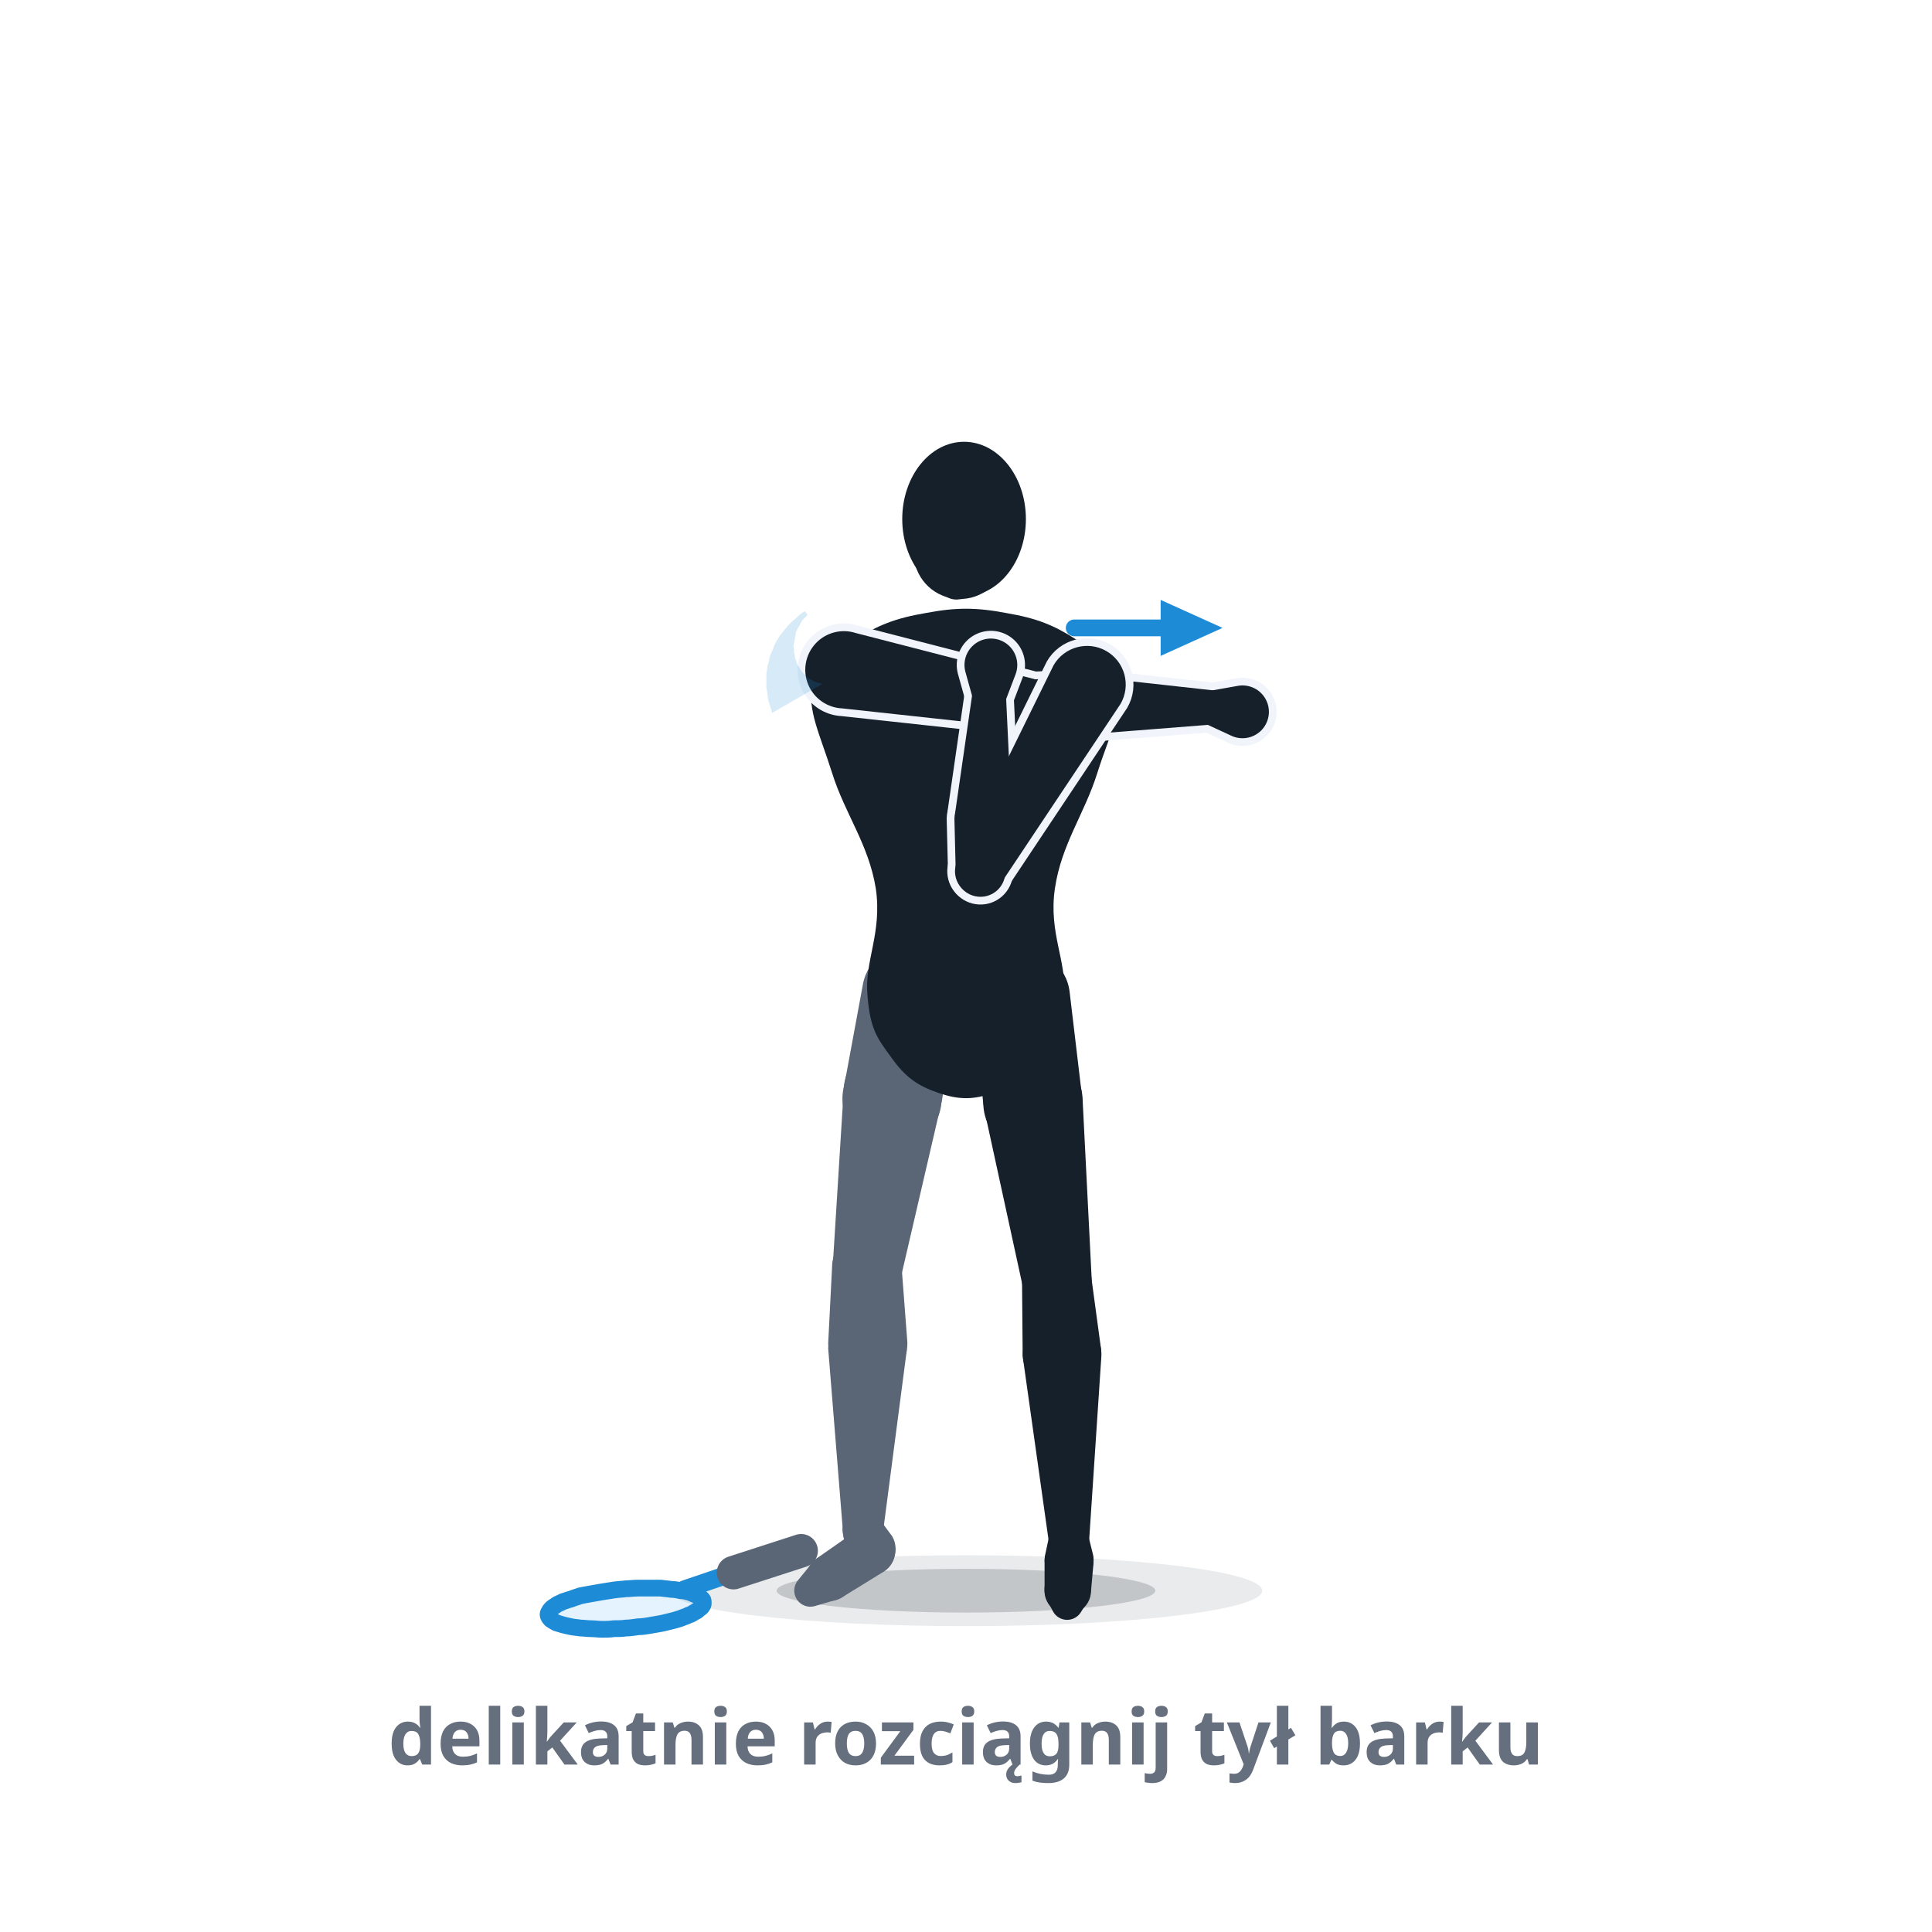
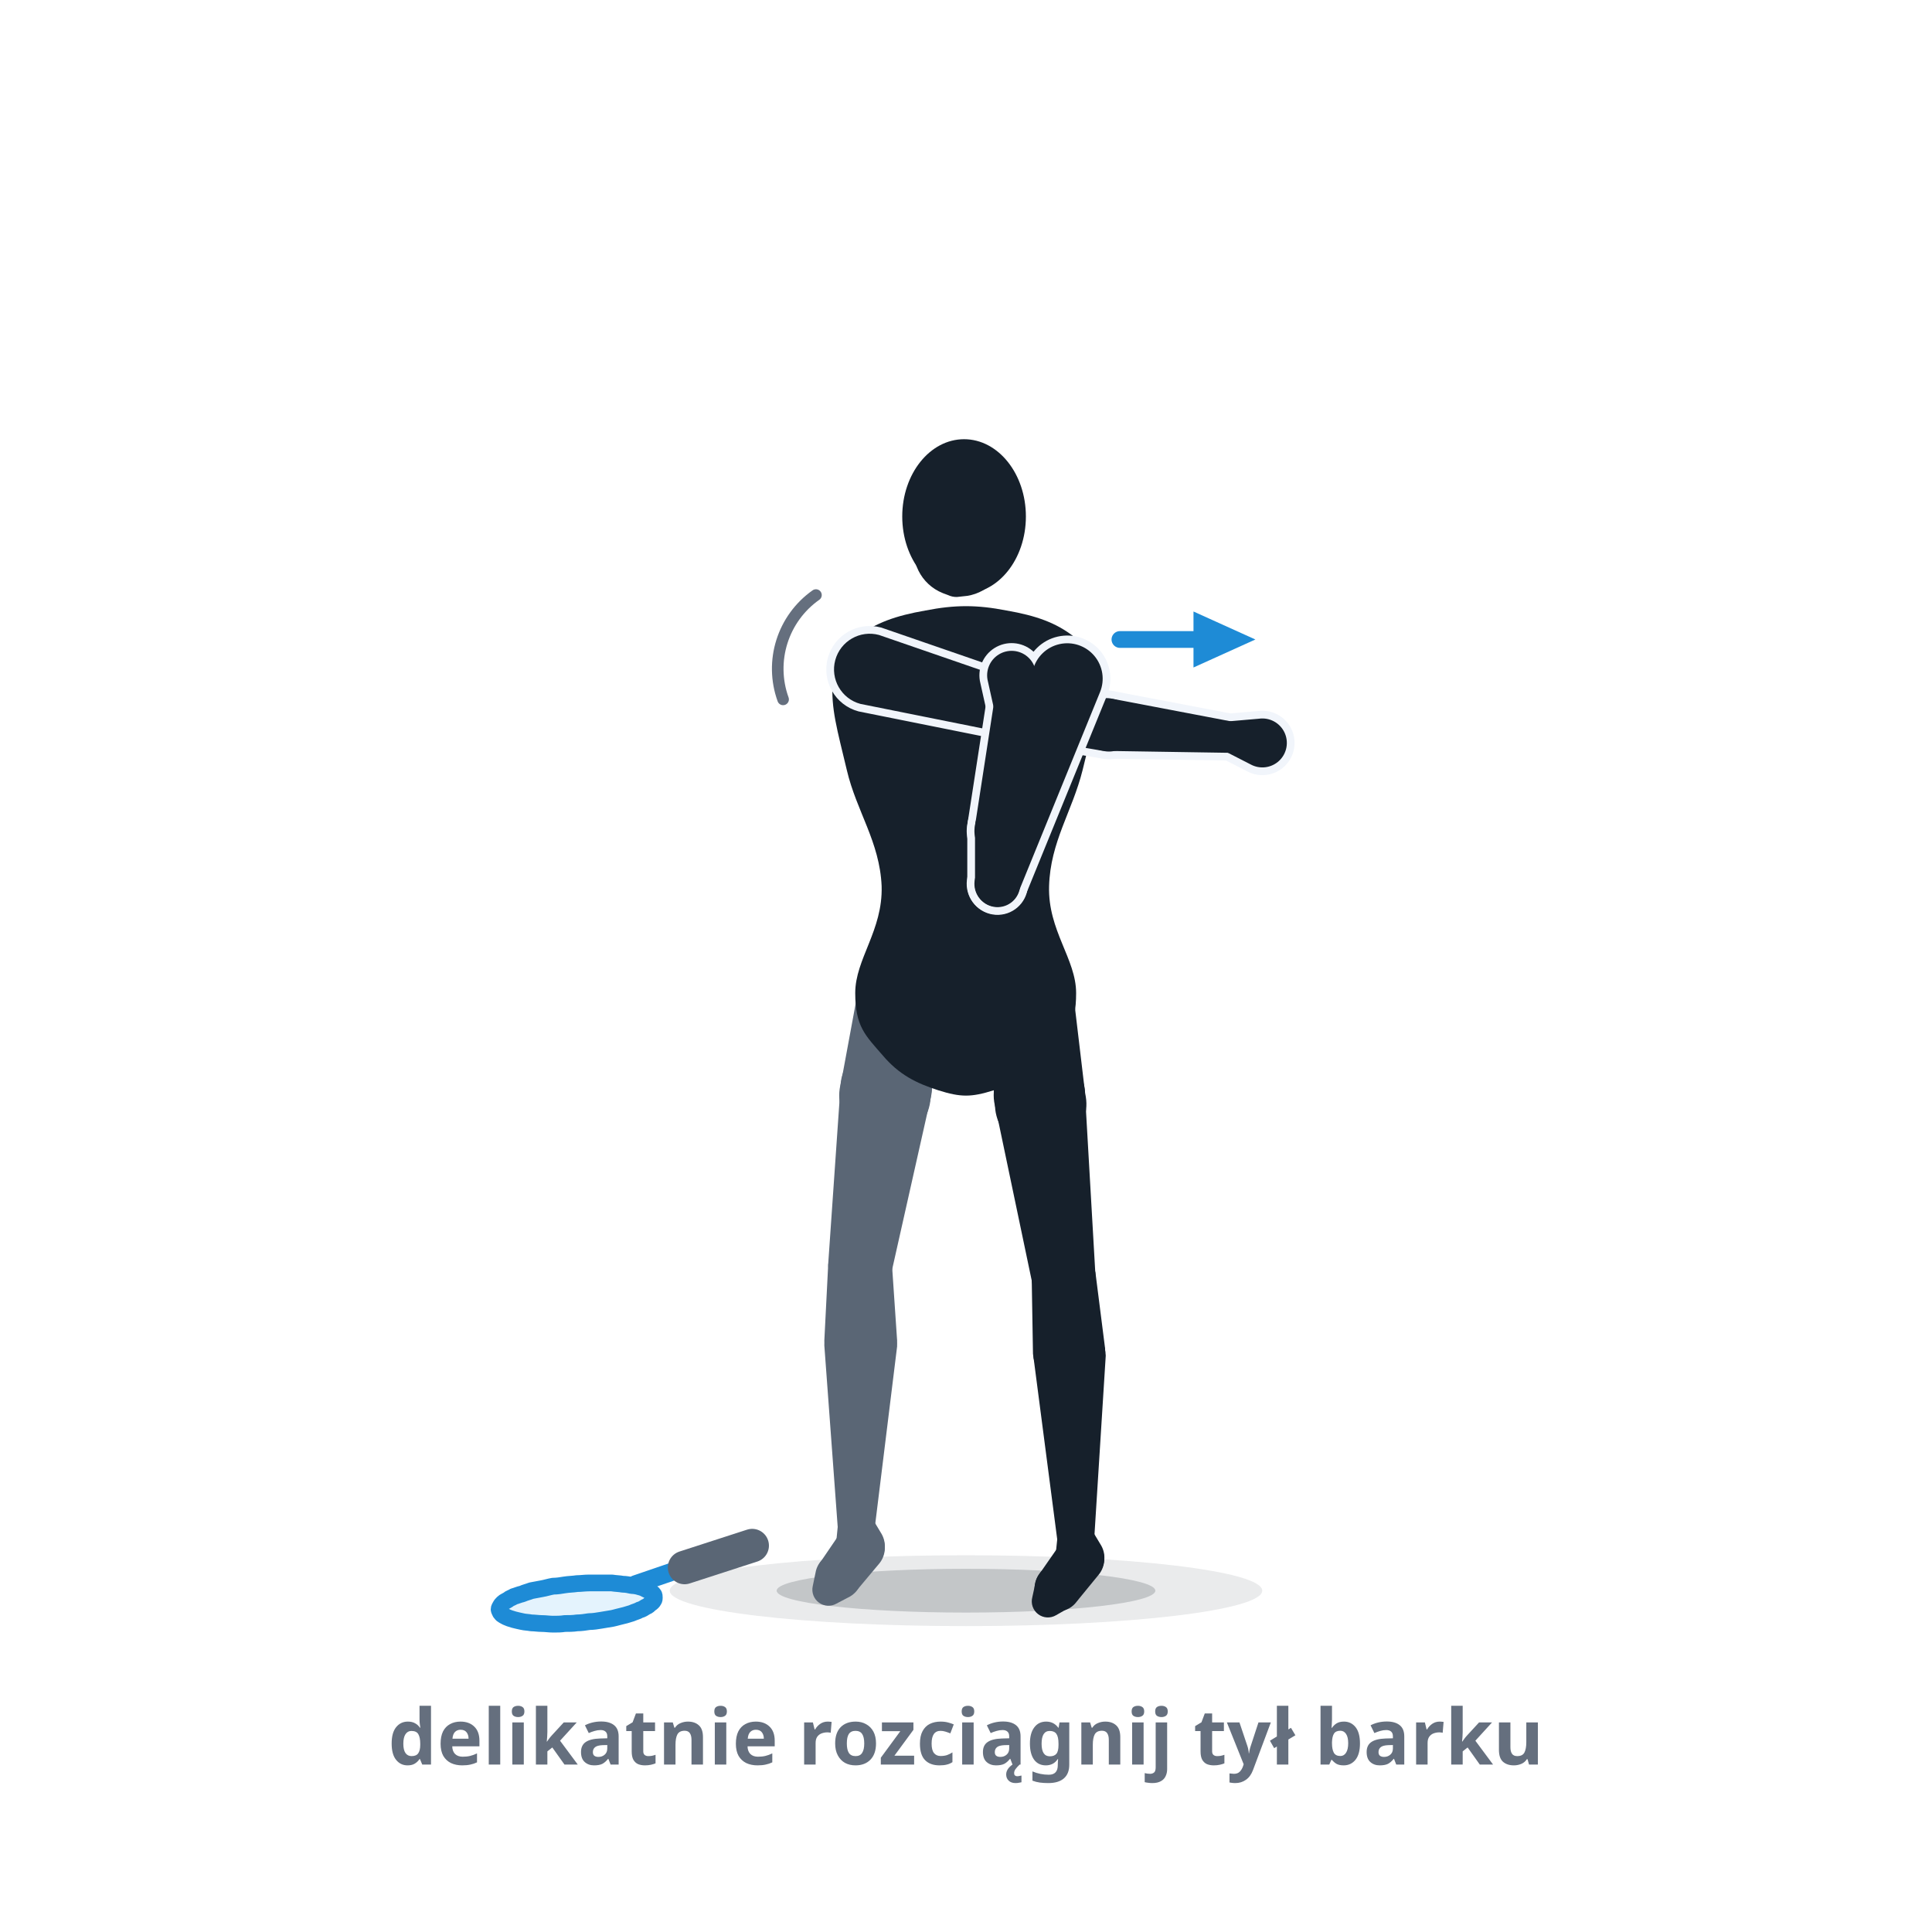
<svg xmlns="http://www.w3.org/2000/svg" viewBox="0 0 300 300" role="img" data-quelle="figuren" aria-label="Mobilność i bark: po grze rakieta leży obok prawej stopy. Zawodniczka swobodnie prowadzi ramię uderzające w poprzek klatki piersiowej na drugą stronę; wolna ręka chwyta je tuż nad łokciem i delikatnie przyciąga. Barki pozostają nisko, tułów się nie obraca. Łagodny półksiężyc z tyłu prawego barku pokazuje, gdzie może lekko ciągnąć.">
  <style>
    .s-k{fill:var(--tinte,#16202b)}
    .s-f{fill:var(--tinte-2,#5a6675)}
    .s-x{fill:var(--flaeche-2,#f1f5fb);stroke:var(--flaeche-2,#f1f5fb);stroke-width:2.4;stroke-linejoin:round}
    .s-rf{fill:var(--primaer,#38a4f1);opacity:.14}
    .s-rr{fill:none;stroke:var(--primaer-dunkel,#1e8bd6);stroke-width:2.6;stroke-linejoin:round}
    .s-rh{fill:none;stroke:var(--primaer-dunkel,#1e8bd6);stroke-width:2.1;stroke-linecap:round;stroke-linejoin:round}
    .s-rsch{fill:none;stroke:var(--primaer-dunkel,#1e8bd6);stroke-width:2.8;stroke-linecap:round}
    .s-rg{fill:none;stroke:var(--tinte-2,#5a6675);stroke-width:5.2;stroke-linecap:round}
    .s-sch{fill:var(--schatten-boden,#16202b2e)}
    .s-schw{fill:var(--schatten-boden,#16202b2e);opacity:.5}
-     .s-spur{fill:var(--primaer-dunkel,#1e8bd6);opacity:.18}
    .s-mk{fill:var(--primaer-dunkel,#1e8bd6)}
    .s-rot{fill:none;stroke:var(--primaer-dunkel,#1e8bd6);stroke-width:2.6;stroke-linecap:round}
+     .s-zone{fill:none;stroke:var(--tinte-3,#656f7e);stroke-width:1.8;stroke-linecap:round}
    .st{fill:var(--tinte-3,#656f7e);font:600 12px/1 system-ui,sans-serif;text-anchor:middle}
  </style>
  <defs>
    <marker id="p033" viewBox="0 0 10 10" markerWidth="4.4" markerHeight="4.4" refX="5" refY="5" orient="auto">
      <path d="M1,1.2 L9.4,5 L1,8.8 Z" class="s-mk" />
    </marker>
  </defs>
  <ellipse class="s-schw" cx="150" cy="247" rx="46" ry="5.5" />
  <ellipse class="s-sch" cx="150" cy="247" rx="29.4" ry="3.4" />
-   <path class="s-rf" d="M88.7,252.6C89.1,252.7 89.6,252.7 90.1,252.8C90.6,252.8 91.2,252.9 91.7,252.9C92.3,252.9 92.9,253 93.5,253C94.1,253 94.7,253 95.3,252.9C95.9,252.9 96.6,252.9 97.2,252.8C97.8,252.8 98.4,252.7 99.1,252.6C99.7,252.6 100.3,252.5 100.9,252.4C101.5,252.3 102.1,252.2 102.6,252.1C103.2,252 103.8,251.8 104.3,251.7C104.8,251.6 105.3,251.4 105.7,251.3C106.1,251.1 106.6,251 106.9,250.8C107.3,250.7 107.6,250.5 107.9,250.3C108.2,250.2 108.4,250 108.6,249.8C108.8,249.7 109,249.5 109.1,249.3C109.2,249.2 109.2,249 109.2,248.9C109.2,248.7 109.2,248.5 109.1,248.4C109,248.2 108.8,248.1 108.6,248C108.4,247.8 108.2,247.7 107.9,247.6C107.6,247.5 107.3,247.3 106.9,247.2C106.5,247.1 106.1,247 105.7,247C105.2,246.9 104.8,246.8 104.2,246.8C103.7,246.7 103.2,246.7 102.6,246.6C102.1,246.6 101.5,246.6 100.9,246.6C100.3,246.6 99.7,246.6 99.1,246.6C98.4,246.6 97.8,246.7 97.2,246.7C96.5,246.8 95.9,246.8 95.3,246.9C94.7,247 94,247.1 93.4,247.2C92.9,247.3 92.3,247.4 91.7,247.5C91.1,247.6 90.6,247.7 90.1,247.8C89.6,248 89.1,248.1 88.7,248.3C88.2,248.4 87.8,248.6 87.4,248.7C87.1,248.9 86.7,249 86.4,249.2C86.2,249.4 85.9,249.5 85.7,249.7C85.5,249.9 85.4,250 85.3,250.2C85.2,250.4 85.1,250.5 85.1,250.7C85.1,250.9 85.2,251 85.3,251.2C85.4,251.3 85.5,251.5 85.7,251.6C85.9,251.7 86.2,251.9 86.4,252C86.7,252.1 87.1,252.2 87.4,252.3C87.8,252.4 88.2,252.5 88.7,252.6Z" />
-   <path class="s-rh" d="M101.8,246.5L106.3,246.8L108.6,247.7" />
-   <path class="s-rsch" d="M113.9,244.2L106.3,246.8" />
-   <path class="s-rr" d="M88.7,252.6C89.1,252.7 89.6,252.7 90.1,252.8C90.6,252.8 91.2,252.9 91.7,252.9C92.3,252.9 92.9,253 93.5,253C94.1,253 94.7,253 95.3,252.9C95.9,252.9 96.6,252.9 97.2,252.8C97.8,252.8 98.4,252.7 99.1,252.6C99.7,252.6 100.3,252.5 100.9,252.4C101.5,252.3 102.1,252.2 102.6,252.1C103.2,252 103.8,251.8 104.3,251.7C104.8,251.6 105.3,251.4 105.7,251.3C106.1,251.1 106.6,251 106.9,250.8C107.3,250.7 107.6,250.5 107.9,250.3C108.2,250.2 108.4,250 108.6,249.8C108.8,249.7 109,249.5 109.1,249.3C109.2,249.2 109.2,249 109.2,248.9C109.2,248.7 109.2,248.5 109.1,248.4C109,248.2 108.8,248.1 108.6,248C108.4,247.8 108.2,247.7 107.9,247.6C107.6,247.5 107.3,247.3 106.9,247.2C106.5,247.1 106.1,247 105.7,247C105.2,246.9 104.8,246.8 104.2,246.8C103.7,246.7 103.2,246.7 102.6,246.6C102.1,246.6 101.5,246.6 100.9,246.6C100.3,246.6 99.7,246.6 99.1,246.6C98.4,246.6 97.8,246.7 97.2,246.7C96.5,246.8 95.9,246.8 95.3,246.9C94.7,247 94,247.1 93.4,247.2C92.9,247.3 92.3,247.4 91.7,247.5C91.1,247.6 90.6,247.7 90.1,247.8C89.6,248 89.1,248.1 88.7,248.3C88.2,248.4 87.8,248.6 87.4,248.7C87.1,248.9 86.7,249 86.4,249.2C86.2,249.4 85.9,249.5 85.7,249.7C85.5,249.9 85.4,250 85.3,250.2C85.2,250.4 85.1,250.5 85.1,250.7C85.1,250.9 85.2,251 85.3,251.2C85.4,251.3 85.5,251.5 85.7,251.6C85.9,251.7 86.2,251.9 86.4,252C86.7,252.1 87.1,252.2 87.4,252.3C87.8,252.4 88.2,252.5 88.7,252.6Z" />
-   <path class="s-rg" d="M124.4,240.8L113.9,244.2" />
+   <path class="s-rf" d="M81.1,251.8C81.5,251.9 82,251.9 82.5,252C83,252 83.6,252.1 84.1,252.1C84.7,252.1 85.3,252.2 85.9,252.2C86.5,252.2 87.1,252.2 87.7,252.1C88.3,252.1 89,252.1 89.6,252C90.2,252 90.9,251.9 91.5,251.8C92.1,251.8 92.7,251.7 93.3,251.6C93.9,251.5 94.5,251.4 95.1,251.3C95.6,251.2 96.2,251 96.7,250.9C97.2,250.8 97.7,250.6 98.1,250.5C98.5,250.3 99,250.2 99.3,250C99.7,249.9 100,249.7 100.3,249.5C100.6,249.4 100.8,249.2 101,249C101.2,248.9 101.4,248.7 101.5,248.5C101.6,248.4 101.6,248.2 101.6,248.1C101.6,247.9 101.6,247.7 101.5,247.6C101.4,247.4 101.2,247.3 101,247.2C100.8,247 100.6,246.9 100.3,246.8C100,246.6 99.7,246.5 99.3,246.4C99,246.3 98.5,246.2 98.1,246.2C97.7,246.1 97.2,246 96.7,246C96.2,245.9 95.6,245.9 95,245.8C94.5,245.8 93.9,245.8 93.3,245.8C92.7,245.8 92.1,245.8 91.5,245.8C90.8,245.8 90.2,245.9 89.6,245.9C89,246 88.3,246 87.7,246.1C87.1,246.2 86.5,246.3 85.9,246.3C85.3,246.4 84.7,246.6 84.1,246.7C83.6,246.8 83,246.9 82.5,247C82,247.2 81.5,247.3 81.1,247.5C80.6,247.6 80.2,247.8 79.8,247.9C79.5,248.1 79.1,248.2 78.9,248.4C78.6,248.6 78.3,248.7 78.1,248.9C77.9,249.1 77.8,249.2 77.7,249.4C77.6,249.6 77.5,249.7 77.5,249.9C77.5,250 77.6,250.2 77.7,250.4C77.8,250.5 77.9,250.7 78.1,250.8C78.3,250.9 78.6,251.1 78.9,251.2C79.1,251.3 79.5,251.4 79.8,251.5C80.2,251.6 80.6,251.7 81.1,251.8Z" />
+   <path class="s-rh" d="M94.2,245.7L98.7,246L101,246.9" />
+   <path class="s-rsch" d="M106.3,243.4L98.7,246" />
+   <path class="s-rr" d="M81.1,251.8C81.5,251.9 82,251.9 82.5,252C83,252 83.6,252.1 84.1,252.1C84.7,252.1 85.3,252.2 85.9,252.2C86.5,252.2 87.1,252.2 87.7,252.1C88.3,252.1 89,252.1 89.6,252C90.2,252 90.9,251.9 91.5,251.8C92.1,251.8 92.7,251.7 93.3,251.6C93.9,251.5 94.5,251.4 95.1,251.3C95.6,251.2 96.2,251 96.7,250.9C97.2,250.8 97.7,250.6 98.1,250.5C98.5,250.3 99,250.2 99.3,250C99.7,249.9 100,249.7 100.3,249.5C100.6,249.4 100.8,249.2 101,249C101.2,248.9 101.4,248.7 101.5,248.5C101.6,248.4 101.6,248.2 101.6,248.1C101.6,247.9 101.6,247.7 101.5,247.6C101.4,247.4 101.2,247.3 101,247.2C100.8,247 100.6,246.9 100.3,246.8C100,246.6 99.7,246.5 99.3,246.4C99,246.3 98.5,246.2 98.1,246.2C97.7,246.1 97.2,246 96.7,246C96.2,245.9 95.6,245.9 95,245.8C94.5,245.8 93.9,245.8 93.3,245.8C92.7,245.8 92.1,245.8 91.5,245.8C90.8,245.8 90.2,245.9 89.6,245.9C89,246 88.3,246 87.7,246.1C87.1,246.2 86.5,246.3 85.9,246.3C85.3,246.4 84.7,246.6 84.1,246.7C83.6,246.8 83,246.9 82.5,247C82,247.2 81.5,247.3 81.1,247.5C80.6,247.6 80.2,247.8 79.8,247.9C79.5,248.1 79.1,248.2 78.9,248.4C78.6,248.6 78.3,248.7 78.1,248.9C77.9,249.1 77.8,249.2 77.7,249.4C77.6,249.6 77.5,249.7 77.5,249.9C77.5,250 77.6,250.2 77.7,250.4C77.8,250.5 77.9,250.7 78.1,250.8C78.3,250.9 78.6,251.1 78.9,251.2C79.1,251.3 79.5,251.4 79.8,251.5C80.2,251.6 80.6,251.7 81.1,251.8Z" />
+   <path class="s-rg" d="M116.8,240L106.3,243.4" />
  <g class="s-f">
-     <path d="M134,152.8L131.1,168.5A7.7,7.7 0 1 0 146.2,171L148.6,155.2A7.4,7.4 0 0 0 134,152.8Z" />
-     <path d="M131,169.4L129.3,196.7A5.4,5.4 0 0 0 139.9,198.3L146.1,171.6A7.7,7.7 0 1 0 131,169.4Z" />
-     <path d="M129.2,196.8L128.6,208.6A6.1,6.1 0 1 0 140.9,208.5L140,196.7A5.4,5.4 0 0 0 129.2,196.8Z" />
-     <path d="M128.6,209.4L130.9,237.9A3.1,3.1 0 0 0 137.1,238L140.8,209.7A6.1,6.1 0 1 0 128.6,209.4Z" />
-     <path d="M130.9,238.2L131.6,241.5A3.8,3.8 0 1 0 138.5,238.5L136.5,235.8A3.1,3.1 0 0 0 130.9,238.2Z" />
-     <path d="M133.1,237.6L126.8,242A3.6,3.6 0 0 0 130.8,248L137.3,244A3.8,3.8 0 1 0 133.1,237.6Z" />
-     <path d="M126.1,242.7L123.9,245.4A2.5,2.5 0 0 0 126.5,249.4L129.9,248.4A3.6,3.6 0 1 0 126.1,242.7Z" />
+     <path d="M133.5,152.4L130.6,168.1A7.1,7.1 0 1 0 144.5,170.5L147,154.7A6.8,6.8 0 0 0 133.5,152.4Z" />
+     <path d="M130.5,168.9L128.6,196.3A5,5 0 0 0 138.4,197.7L144.4,171A7.1,7.1 0 1 0 130.5,168.9Z" />
+     <path d="M128.6,196.4L128,208.2A5.6,5.6 0 1 0 139.3,208.1L138.5,196.3A5,5 0 0 0 128.6,196.4Z" />
+     <path d="M128,208.9L130.1,237.4A2.9,2.9 0 0 0 135.8,237.5L139.3,209.1A5.6,5.6 0 1 0 128,208.9Z" />
+     <path d="M130.1,236.9L129.8,239.9A3.8,3.8 0 1 0 136.9,238.2L135.4,235.7A2.9,2.9 0 0 0 130.1,236.9Z" />
+     <path d="M130.5,238L127.3,242.7A3.6,3.6 0 0 0 133,247L136.6,242.7A3.8,3.8 0 1 0 130.5,238Z" />
+     <path d="M126.7,243.9L126.2,246.3A2.5,2.5 0 0 0 129.9,249L132,247.9A3.6,3.6 0 1 0 126.7,243.9Z" />
  </g>
  <g class="s-k">
-     <path d="M156.3,95.2C161,96 163.7,97.1 167.1,99.3C170.6,101.5 173.1,102.1 173.7,106.2C174.4,110.4 172.4,113.7 170.4,120C168.4,126.4 164.8,131.1 163.8,138C162.8,144.9 165.7,149.3 165.2,154.5C164.8,159.8 163.8,161.2 161.6,164.2C159.4,167.3 157.5,168.6 154.3,169.7C151.1,170.8 148.9,170.8 145.7,169.7C142.5,168.6 140.6,167.3 138.4,164.2C136.2,161.2 135.1,159.8 134.7,154.5C134.2,149.3 137,144.9 136,138C134.9,131.1 131.2,126.4 129.2,120C127.2,113.7 125.4,110.4 126.1,106.2C126.8,102.1 129.3,101.5 132.8,99.3C136.3,97.1 139,96 143.7,95.2C148.4,94.3 151.6,94.3 156.3,95.2Z" />
-     <path d="M151.3,155.7L152.7,171.7A7.7,7.7 0 1 0 168,170.1L166.1,154.1A7.4,7.4 0 0 0 151.3,155.7Z" />
-     <path d="M152.9,172.6L158.8,199.7A5.4,5.4 0 0 0 169.5,198.3L168.1,170.6A7.7,7.7 0 1 0 152.9,172.6Z" />
-     <path d="M158.7,198.7L158.8,210.5A6.1,6.1 0 1 0 171,209.7L169.4,197.9A5.4,5.4 0 0 0 158.7,198.7Z" />
-     <path d="M158.9,211.3L162.9,239.7A3.1,3.1 0 0 0 169.1,239.5L171,210.9A6.1,6.1 0 1 0 158.9,211.3Z" />
-     <path d="M162.9,238.6L162.3,241.4A3.8,3.8 0 1 0 169.7,241.3L169,238.5A3.1,3.1 0 0 0 162.9,238.6Z" />
-     <path d="M162.2,242.3L162.2,246.9A3.6,3.6 0 0 0 169.4,247.2L169.8,242.7A3.8,3.8 0 1 0 162.2,242.3Z" />
-     <path d="M162.6,248.5L163.5,250.2A2.5,2.5 0 0 0 167.8,250.4L168.8,248.8A3.6,3.6 0 1 0 162.6,248.5Z" />
+     <path d="M156.3,94.8C160.9,95.6 164,96.7 166.8,98.9C169.6,101.1 170.2,101.7 170.4,105.8C170.7,110 169.6,113.3 168.1,119.6C166.5,126 163.1,130.7 162.9,137.6C162.7,144.5 167.1,148.9 167.1,154.2C167.1,159.4 165.6,160.8 163,163.8C160.5,166.9 157.8,168.2 154.3,169.3C150.8,170.4 149.2,170.4 145.7,169.3C142.3,168.2 139.6,166.9 137,163.8C134.4,160.8 132.8,159.4 132.8,154.2C132.8,148.9 137.1,144.5 136.9,137.6C136.6,130.7 133,126 131.5,119.6C130,113.3 129,110 129.3,105.8C129.7,101.7 130.3,101.1 133.1,98.9C136,96.7 139.1,95.6 143.7,94.8C148.3,93.9 151.7,93.9 156.3,94.8Z" />
+     <path d="M153,155.3L154.5,171.3A7.1,7.1 0 1 0 168.5,169.8L166.6,153.8A6.8,6.8 0 0 0 153,155.3Z" />
+     <path d="M154.6,172.1L160.3,199.3A5,5 0 0 0 170.1,198L168.5,170.2A7.1,7.1 0 1 0 154.6,172.1Z" />
+     <path d="M160.2,198.3L160.4,210.2A5.6,5.6 0 1 0 171.6,209.4L170.1,197.6A5,5 0 0 0 160.2,198.3Z" />
+     <path d="M160.5,210.9L164.2,239.3A2.9,2.9 0 0 0 169.9,239.1L171.7,210.5A5.6,5.6 0 1 0 160.5,210.9Z" />
+     <path d="M164.2,238.7L163.9,241.6A3.8,3.8 0 1 0 171,240L169.5,237.5A2.9,2.9 0 0 0 164.2,238.7Z" />
+     <path d="M164.6,239.8L161.4,244.4A3.6,3.6 0 0 0 167.1,248.8L170.7,244.4A3.8,3.8 0 1 0 164.6,239.8Z" />
+     <path d="M160.8,245.7L160.3,248A2.5,2.5 0 0 0 164,250.8L166.1,249.6A3.6,3.6 0 1 0 160.8,245.7Z" />
  </g>
  <g class="s-k">
-     <ellipse cx="149.7" cy="80.6" rx="9.6" ry="12" transform="rotate(0 149.7 80.6)" />
-     <path d="M146.4,92.5L147.2,92.8A3.1,3.1 0 0 0 148.6,93.1L149.5,93A7.2,7.2 0 1 0 146.4,92.5Z" />
+     <ellipse cx="149.7" cy="80.2" rx="9.6" ry="12" transform="rotate(0 149.7 80.2)" />
+     <path d="M146.4,92.1L147.2,92.4A3.1,3.1 0 0 0 148.6,92.7L149.5,92.6A7.2,7.2 0 1 0 146.4,92.1Z" />
  </g>
  <g class="s-x">
-     <path d="M130.8,110L160.2,113.2A3.8,3.8 0 0 0 161.6,105.7L132.9,98.3A6,6 0 1 0 130.8,110Z" />
-     <path d="M160.3,113.2L168.5,113.9A4.4,4.4 0 1 0 168.6,105.1L160.4,105.5A3.8,3.8 0 0 0 160.3,113.2Z" />
-     <path d="M169.2,114L188.3,112.5A2.6,2.6 0 0 0 188.4,107.2L169.4,105.1A4.4,4.4 0 1 0 169.2,114Z" />
-     <path d="M187,112.3L191.1,114.2A4.1,4.1 0 1 0 192.2,106.5L187.7,107.3A2.6,2.6 0 0 0 187,112.3Z" />
+     <path d="M133.6,109.3L163,115.2A3.5,3.5 0 0 0 164.9,108.4L136.5,98.6A5.5,5.5 0 1 0 133.6,109.3Z" />
+     <path d="M163.1,115.2L171.3,116.6A4.1,4.1 0 1 0 172.1,108.5L163.8,108.2A3.5,3.5 0 0 0 163.1,115.2Z" />
+     <path d="M171.9,116.6L191.1,116.9A2.4,2.4 0 0 0 191.6,112.1L172.7,108.5A4.1,4.1 0 1 0 171.9,116.6Z" />
+     <path d="M190.1,116.6L194.2,118.7A3.8,3.8 0 1 0 195.5,111.6L190.9,112A2.4,2.4 0 0 0 190.1,116.6Z" />
  </g>
  <g class="s-k">
-     <path d="M130.8,110L160.2,113.2A3.8,3.8 0 0 0 161.6,105.7L132.9,98.3A6,6 0 1 0 130.8,110Z" />
-     <path d="M160.3,113.2L168.5,113.9A4.4,4.4 0 1 0 168.6,105.1L160.4,105.5A3.8,3.8 0 0 0 160.3,113.2Z" />
-     <path d="M169.2,114L188.3,112.5A2.6,2.6 0 0 0 188.4,107.2L169.4,105.1A4.4,4.4 0 1 0 169.2,114Z" />
+     <path d="M133.6,109.3L163,115.2A3.5,3.5 0 0 0 164.9,108.4L136.5,98.6A5.5,5.5 0 1 0 133.6,109.3Z" />
+     <path d="M163.1,115.2L171.3,116.6A4.1,4.1 0 1 0 172.1,108.5L163.8,108.2A3.5,3.5 0 0 0 163.1,115.2Z" />
+     <path d="M171.9,116.6L191.1,116.9A2.4,2.4 0 0 0 191.6,112.1L172.7,108.5A4.1,4.1 0 1 0 171.9,116.6Z" />
  </g>
  <g class="s-k">
-     <path d="M187,112.3L191.1,114.2A4.1,4.1 0 1 0 192.2,106.5L187.7,107.3A2.6,2.6 0 0 0 187,112.3Z" />
+     <path d="M190.1,116.6L194.2,118.7A3.8,3.8 0 1 0 195.5,111.6L190.9,112A2.4,2.4 0 0 0 190.1,116.6Z" />
  </g>
  <g class="s-x">
-     <path d="M163.6,103.3L148.8,133.4A3.8,3.8 0 0 0 155.4,137.2L174,109.3A6,6 0 1 0 163.6,103.3Z" />
-     <path d="M156.1,135.6L157.1,127.5A4.4,4.4 0 1 0 148.2,127.1L148.4,135.2A3.8,3.8 0 0 0 156.1,135.6Z" />
-     <path d="M157.1,126.8L156.2,107.8A2.6,2.6 0 0 0 151,107.6L148.3,126.3A4.4,4.4 0 1 0 157.1,126.8Z" />
-     <path d="M156.1,108.9L157.7,104.7A4.1,4.1 0 1 0 149.9,104.3L151.1,108.6A2.6,2.6 0 0 0 156.1,108.9Z" />
+     <path d="M160.4,104L151.5,136.1A3.5,3.5 0 0 0 158.2,138.4L170.8,107.5A5.5,5.5 0 1 0 160.4,104Z" />
+     <path d="M158.4,137.6L159.5,129.4A4.1,4.1 0 1 0 151.4,128.9L151.4,137.1A3.5,3.5 0 0 0 158.4,137.6Z" />
+     <path d="M159.5,128.8L159.2,109.7A2.4,2.4 0 0 0 154.3,109.4L151.4,128.2A4.1,4.1 0 1 0 159.5,128.8Z" />
+     <path d="M159,110.6L160.6,106.3A3.8,3.8 0 1 0 153.4,105.8L154.4,110.3A2.4,2.4 0 0 0 159,110.6Z" />
  </g>
  <g class="s-k">
-     <path d="M163.6,103.3L148.8,133.4A3.8,3.8 0 0 0 155.4,137.2L174,109.3A6,6 0 1 0 163.6,103.3Z" />
-     <path d="M156.1,135.6L157.1,127.5A4.4,4.4 0 1 0 148.2,127.1L148.4,135.2A3.8,3.8 0 0 0 156.1,135.6Z" />
-     <path d="M157.1,126.8L156.2,107.8A2.6,2.6 0 0 0 151,107.6L148.3,126.3A4.4,4.4 0 1 0 157.1,126.8Z" />
+     <path d="M160.4,104L151.5,136.1A3.5,3.5 0 0 0 158.2,138.4L170.8,107.5A5.5,5.5 0 1 0 160.4,104Z" />
+     <path d="M158.4,137.6L159.5,129.4A4.1,4.1 0 1 0 151.4,128.9L151.4,137.1A3.5,3.5 0 0 0 158.4,137.6Z" />
+     <path d="M159.5,128.8L159.2,109.7A2.4,2.4 0 0 0 154.3,109.4L151.4,128.2A4.1,4.1 0 1 0 159.5,128.8Z" />
  </g>
  <g class="s-k">
-     <path d="M156.1,108.9L157.7,104.7A4.1,4.1 0 1 0 149.9,104.3L151.1,108.6A2.6,2.6 0 0 0 156.1,108.9Z" />
+     <path d="M159,110.6L160.6,106.3A3.8,3.8 0 1 0 153.4,105.8L154.4,110.3A2.4,2.4 0 0 0 159,110.6Z" />
  </g>
-   <path class="s-spur" d="M125,94.9L124.5,95.2L124,95.6L123.6,96L123.1,96.4L122.7,96.8L122.3,97.2L121.9,97.7L121.5,98.2L121.1,98.7L120.8,99.2L120.5,99.7L120.2,100.3L120,100.9L119.7,101.5L119.5,102.1L119.4,102.7L119.2,103.3L119.1,104L119,104.6L119,105.3L119,106L119,106.7L119.1,107.3L119.2,108L119.3,108.7L119.5,109.4L119.7,110L119.9,110.7L127.7,106.2L127.4,106.1L127,106L126.6,105.9L126.2,105.7L125.9,105.5L125.5,105.3L125.2,105L124.9,104.7L124.6,104.4L124.3,104L124.1,103.6L123.8,103.2L123.7,102.8L123.5,102.3L123.4,101.8L123.3,101.3L123.3,100.8L123.2,100.3L123.3,99.8L123.4,99.3L123.5,98.8L123.6,98.2L123.8,97.7L124.1,97.2L124.3,96.8L124.6,96.3L125,95.9L125.4,95.5Z" />
-   <path class="s-rot" d="M166.8,97.5 L184.8,97.5" marker-end="url(#p033)" />
+   <path class="s-zone" d="M126.7,92.4 A 14 14 0 0 0 121.6,108.6" />
+   <path class="s-rot" d="M173.9,99.3 L189.9,99.3" marker-end="url(#p033)" />
  <text class="st" x="150" y="274">delikatnie rozciągnij tył barku</text>
</svg>
